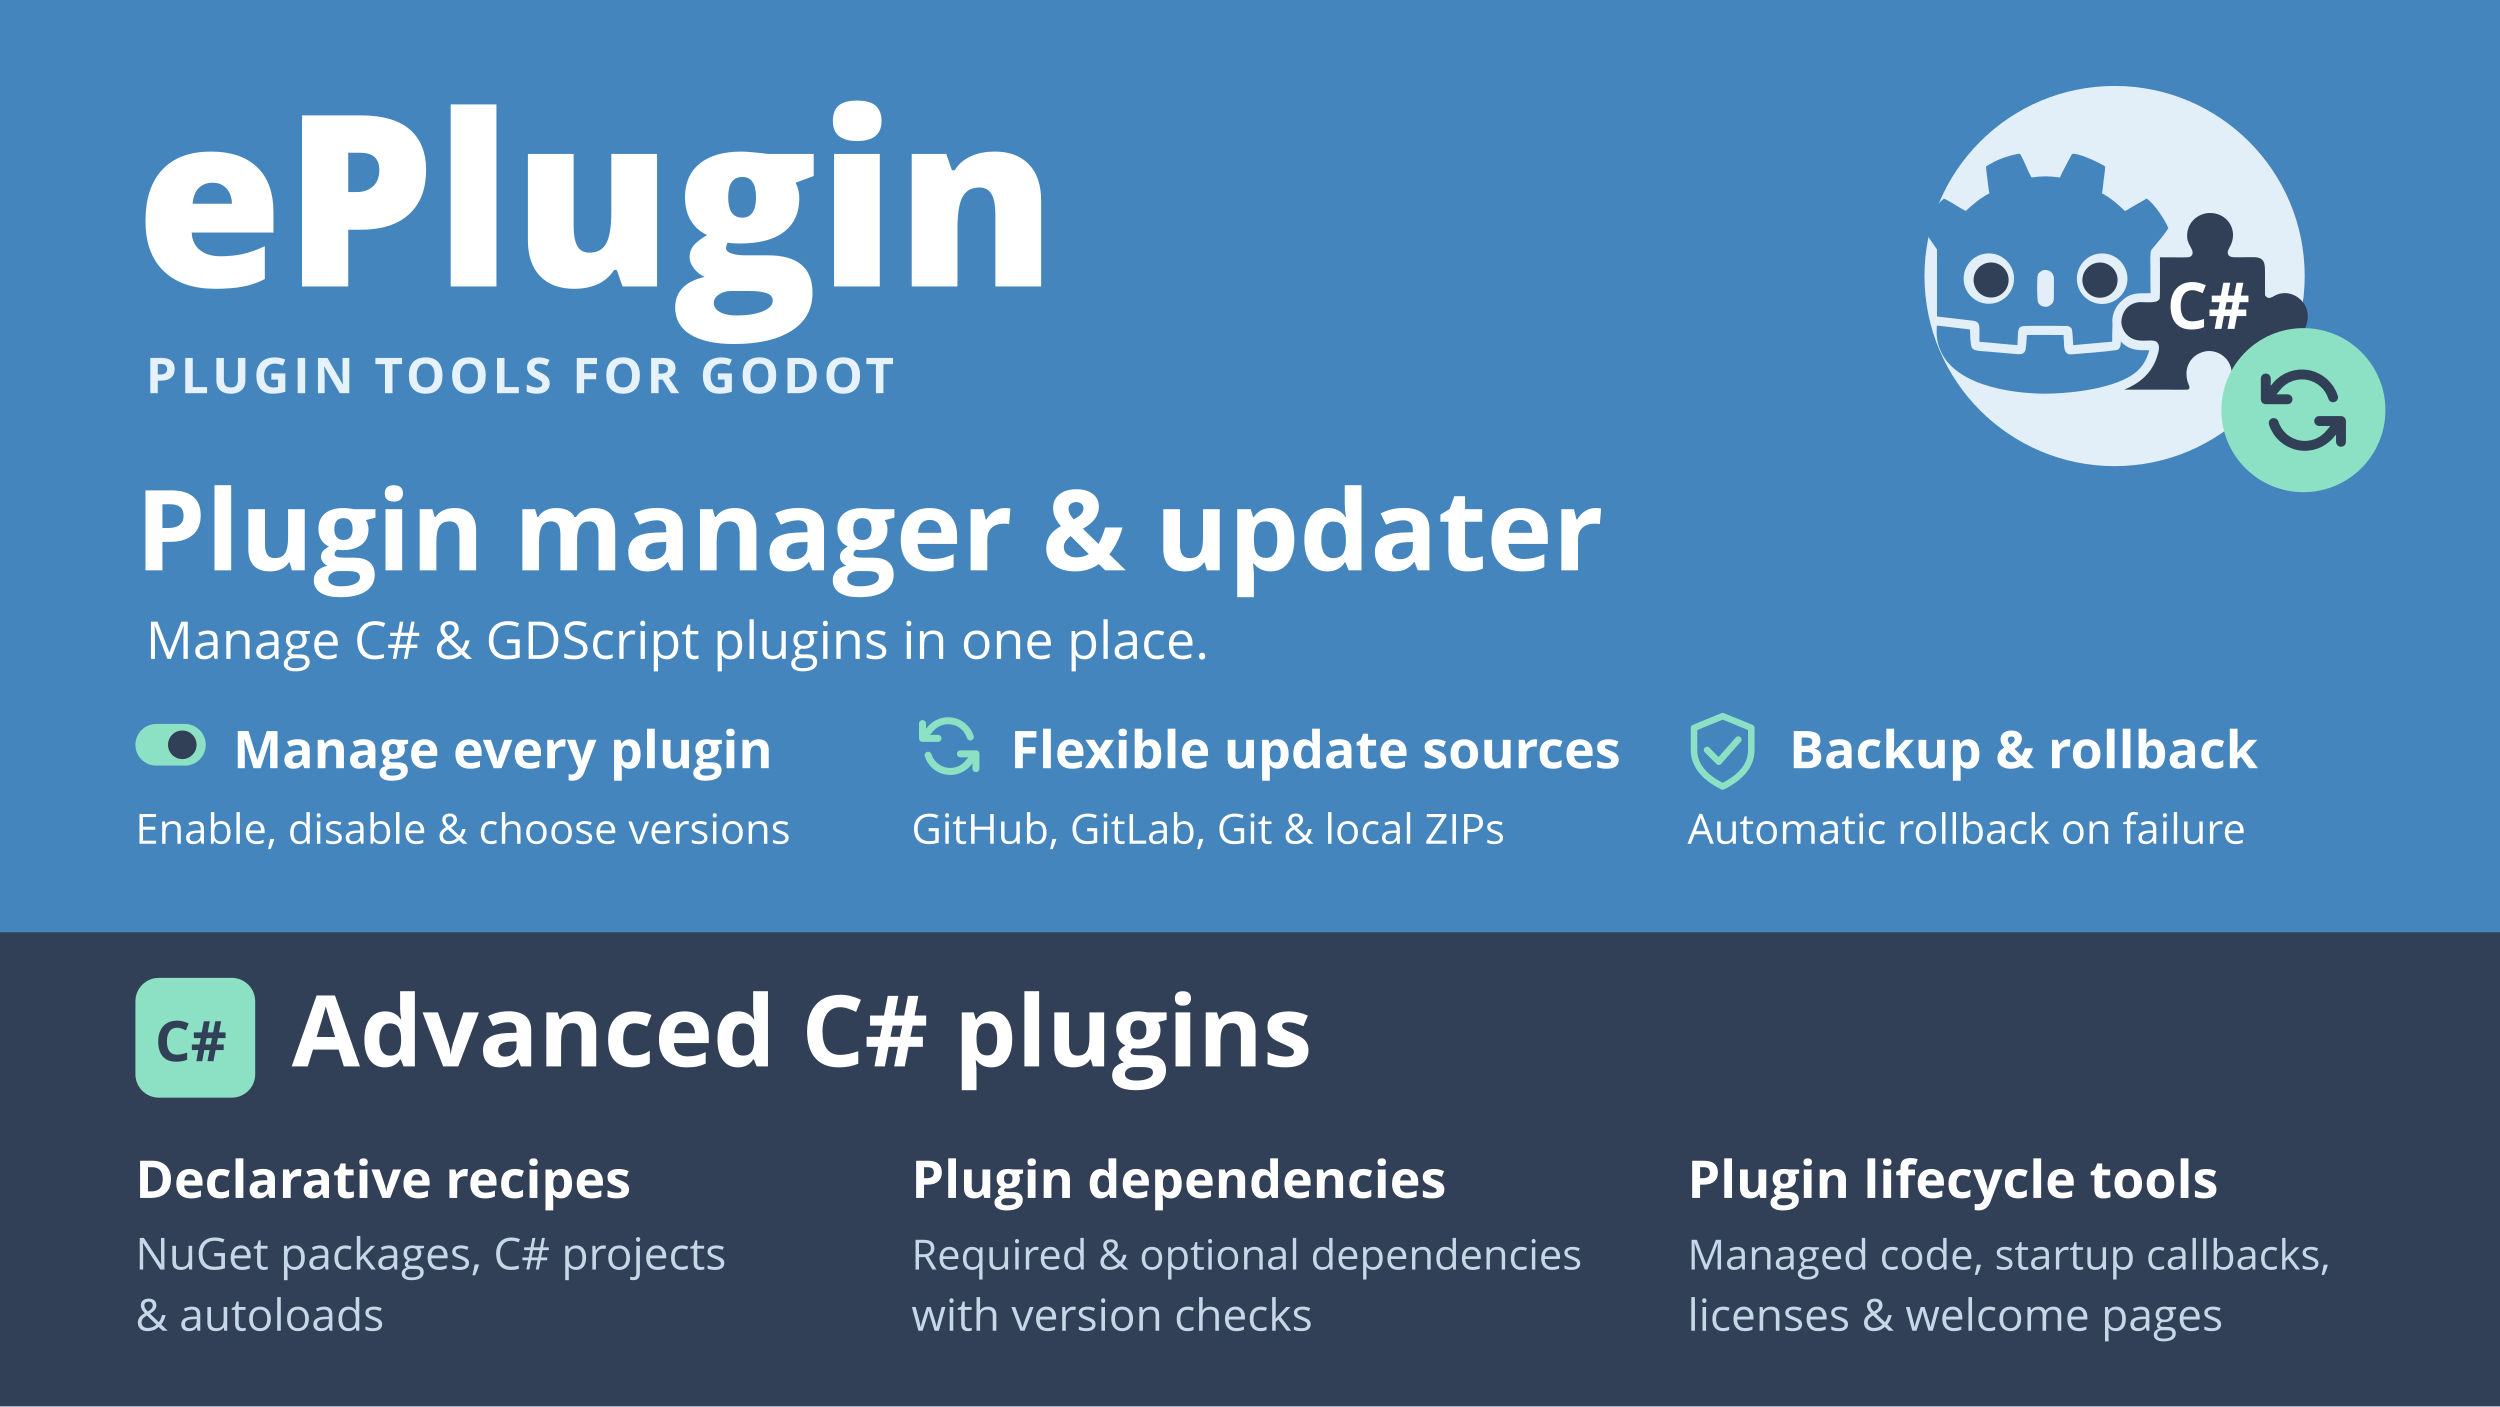
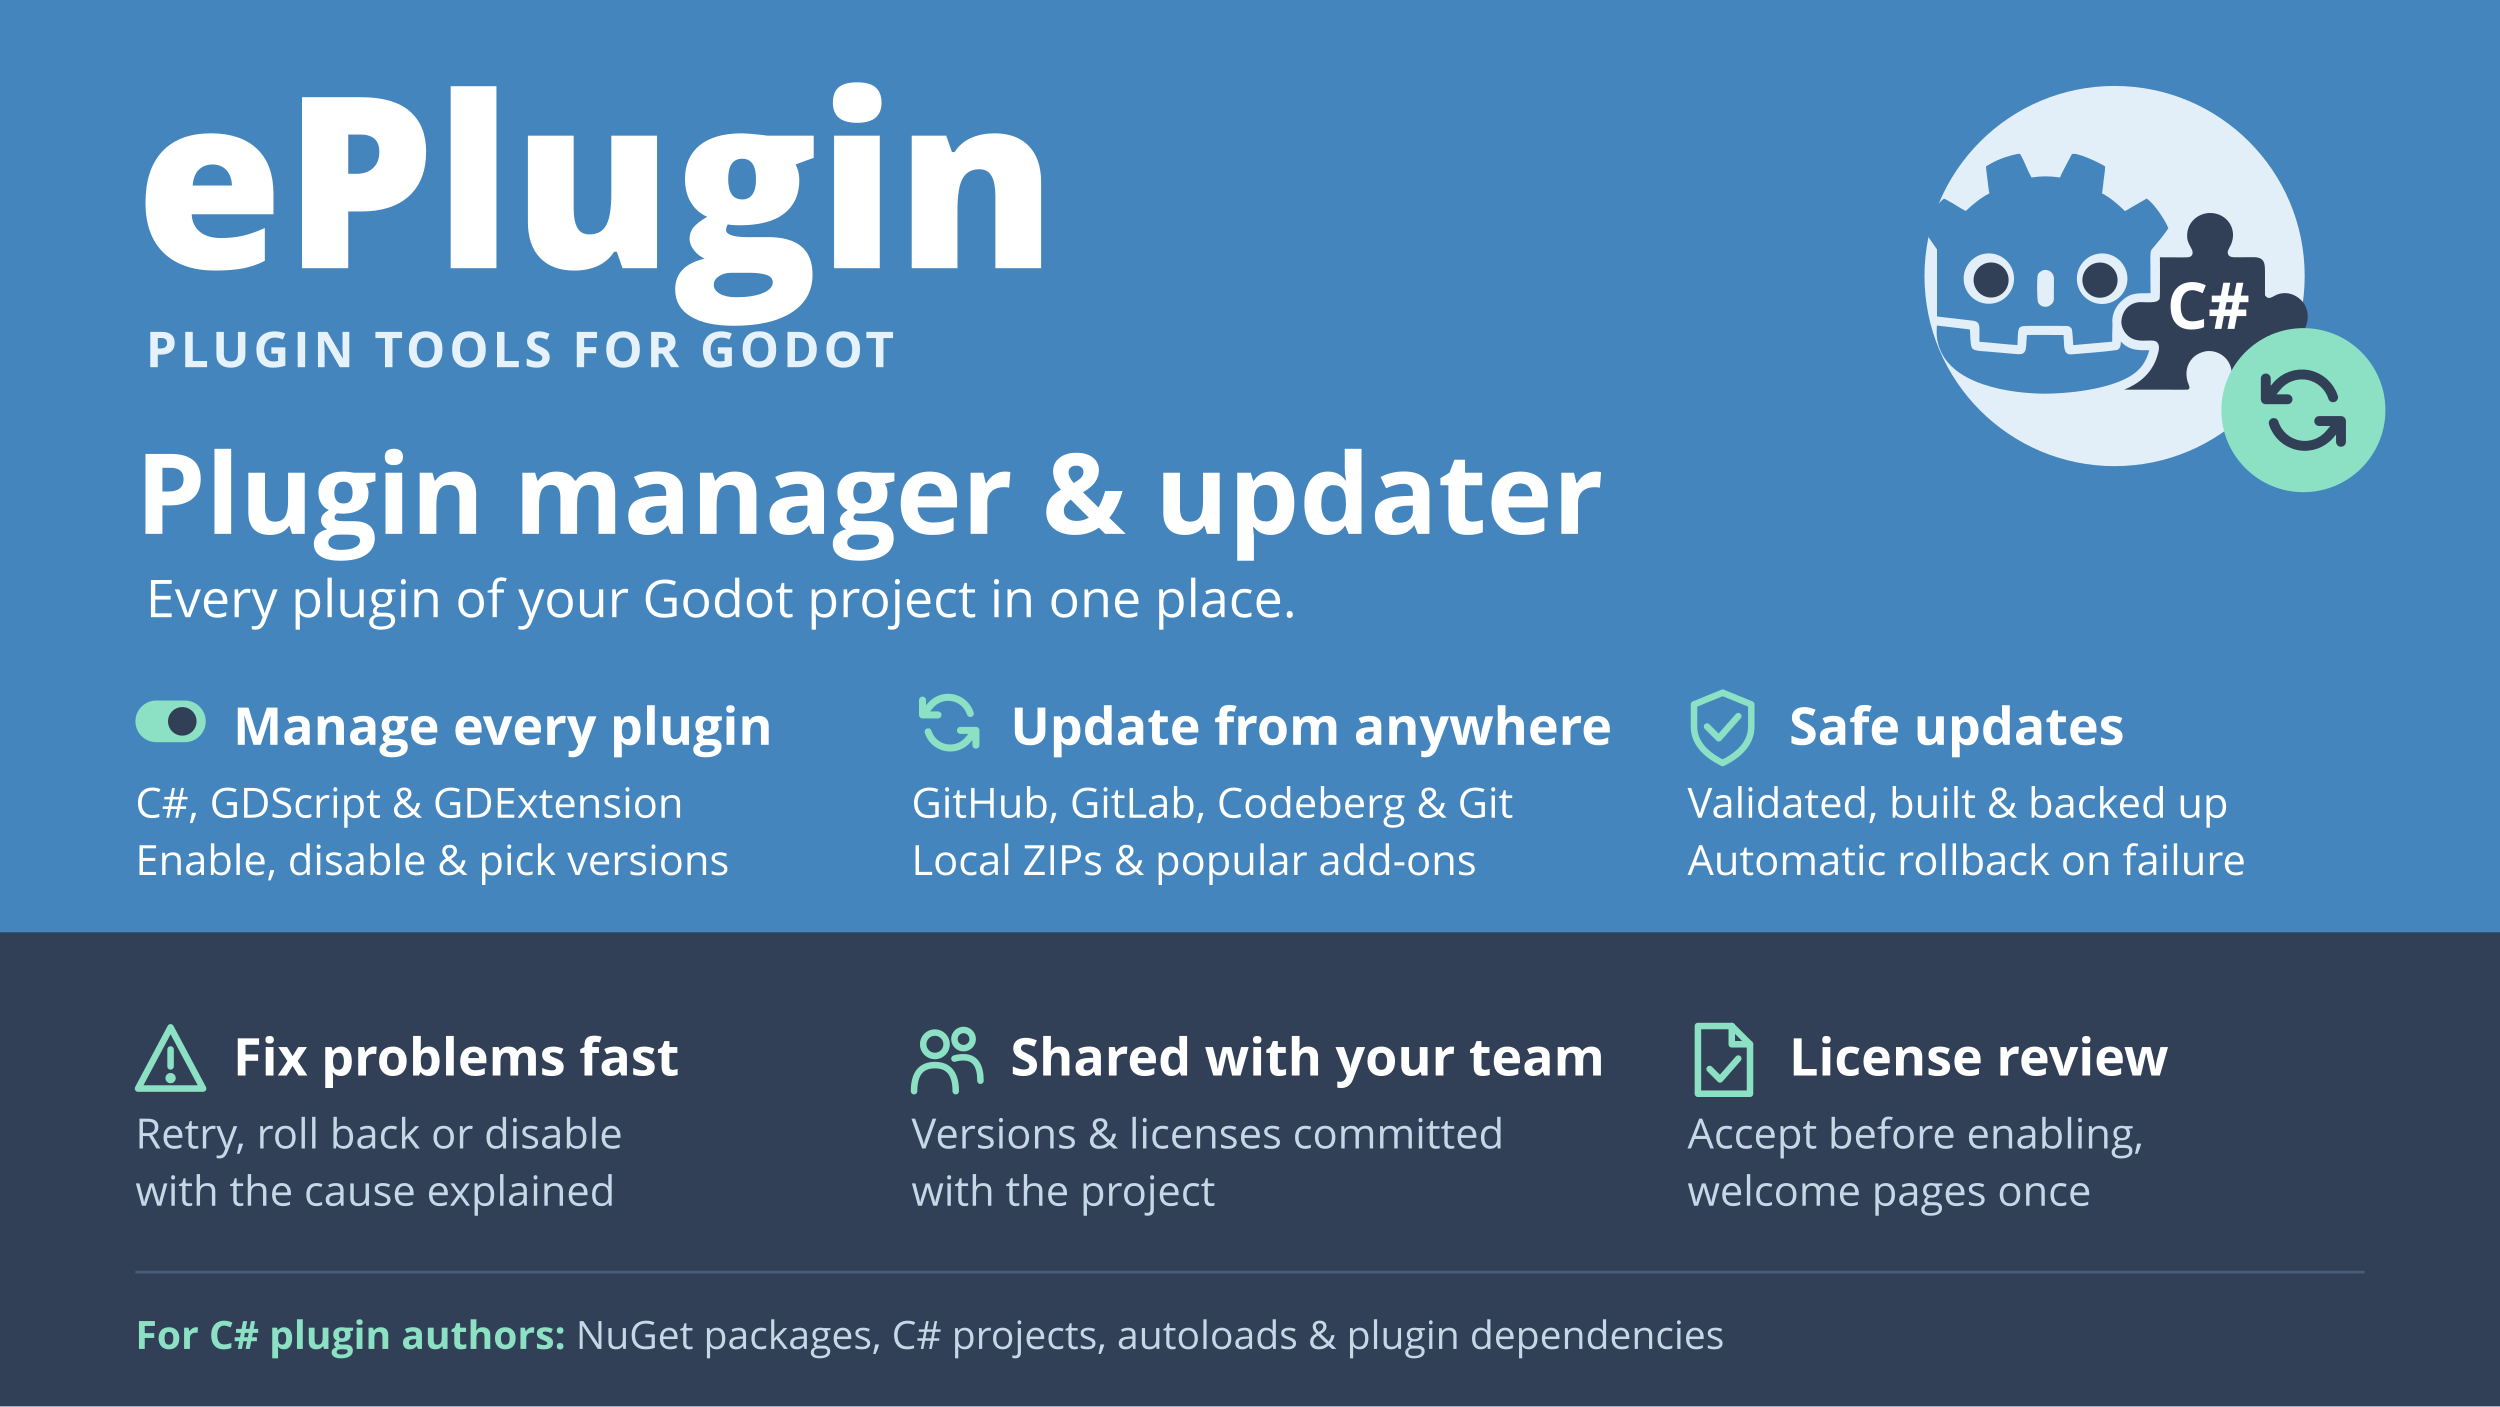
<svg xmlns="http://www.w3.org/2000/svg" width="1920" height="1080" viewBox="0 0 1920 1080" role="img" aria-labelledby="title description" font-family="Open Sans, sans-serif">
  <defs>
    <symbol id="eplugin-logo" viewBox="260 70 1610 1020">
      <path fill="#4385bc" d="m 661.994,81.294 c 3.61,-0.394 8.295,0.196 10.31,3.76 16.435,29.061 28.286,65.438 44.847,93.895 43.798,-6.462 73.635,-6.185 117.717,0.111 4.608,-15.398 39.747,-78.515 47.717,-94.287 8.908,-17.63 125.185,38.208 138.415,49.112 -0.62,16.267 -4.52,40.144 -6.52,56.861 -1.95,16.332 -3.77,38.182 -6.68,53.801 32.07,15.326 69.67,48.335 94.69,73.078 6.33,-2.885 20.66,-12.205 27.36,-16.103 l 61.94,-35.648 c 30.68,19.917 75.63,87.151 89.41,122.071 -3.8,7.096 -9.57,14.058 -14.21,20.671 -16.88,23.976 -37.44,46.144 -55.67,68.732 -6.34,7.849 -4.09,53.728 -4.08,65.524 -0.21,37.7 0.04,75.401 0.74,113.095 -52.64,1.079 -81.52,-5.468 -123.17,35.594 -20.36,19.779 -32.68,46.406 -34.55,74.735 -0.47,6.362 1.11,13.935 0.76,20.237 -1.26,22.976 -1.05,46.198 -1.18,69.241 -48.17,4.541 -96.368,8.792 -144.588,12.752 l -15.999,1.477 c -1.409,-17.4 -2.424,-53.091 -6.248,-67.822 -6.577,-7.407 -11.132,-11.147 -21.303,-11.383 -12.909,-0.299 -26.011,-0.181 -38.913,-0.169 l -69.513,0.026 -45.968,0.033 c -42.071,0.061 -44.669,1.736 -46.705,46.335 -0.489,10.714 -1.113,21.814 -1.267,32.666 -51.075,-2.77 -105.132,-10.1 -156.864,-13.485 -0.037,-18.739 0.403,-37.883 0.185,-56.497 -0.319,-27.289 -16.769,-30.358 -39.647,-31.915 -6.82,-0.464 -16.164,-1.951 -23.161,-2.806 -37.374,-4.677 -74.785,-9.048 -112.23,-13.112 l 0.037,-276.424 c -11.518,-15.411 -22.386,-32.451 -33.334,-48.16 -5.21,-7.477 -26.875,-35.124 -24.192,-42.337 13.572,-36.495 55.684,-96.778 86.46,-118.782 8.246,2.962 16.967,8.976 24.698,13.08 20.716,10.996 44.12,27.806 64.972,37.721 29.171,-27.287 61.782,-54.682 97.64,-72.709 -2.616,-7.595 -6.197,-38.534 -7.172,-48.139 -1.938,-19.094 -6.265,-43.759 -7.087,-62.503 4.896,-3.978 16.097,-9.71 21.832,-12.907 35.976,-20.061 70.65,-30.884 110.521,-39.42 z M 1018.4,699.936 c 57.41,-5.543 99.41,-56.651 93.72,-114.046 -5.69,-57.395 -56.91,-99.261 -114.288,-93.423 -57.173,5.816 -98.855,56.805 -93.186,113.993 5.67,57.187 56.553,99 113.754,93.476 z M 537.553,699.482 C 594.954,701.59 643.167,656.71 645.169,599.306 647.17,541.902 602.2,493.772 544.793,491.877 c -57.257,-1.89 -105.233,42.936 -107.23,100.19 -1.996,57.253 42.741,105.312 99.99,107.415 z m 245.607,11.631 c 13.284,-4.374 25.84,-15.633 26.118,-30.208 0.532,-27.909 0.401,-56.728 0.53,-84.618 0.109,-23.476 -18.961,-39.002 -42.387,-35.948 -9.263,3.75 -20.112,9.182 -24.09,19.087 -4.344,10.818 -3.97,103.118 0.886,114.266 3.315,7.61 10.322,13.403 18.028,16.177 7.171,2.582 13.491,2.517 20.915,1.244 z" />
      <path fill="#314056" d="m 991.728,529.909 c 39.812,-4.284 75.562,24.489 79.892,64.293 4.34,39.805 -24.4,75.594 -64.2,79.972 -39.86,4.384 -75.722,-24.404 -80.06,-64.275 -4.338,-39.87 24.493,-75.698 64.368,-79.99 z" />
      <path fill="#314056" d="m 543.273,529.657 c 39.618,-4.097 75.074,24.656 79.248,64.266 4.174,39.61 -24.509,75.122 -64.111,79.374 -39.712,4.263 -75.343,-24.517 -79.529,-64.237 -4.186,-39.72 24.664,-75.295 64.392,-79.403 z" />
      <path fill="#314056" d="m 1446.48,325.369 c 1.85,-0.085 3.7,-0.129 5.55,-0.131 68.98,-0.527 115.49,64.314 87.68,129.499 -3.79,8.895 -14.18,24.325 -13.86,33.59 1.27,21.431 23.77,19.492 39.14,19.396 19.86,-0.635 41.88,0.643 61.49,-0.181 57.18,-2.4 52.8,30.503 53.08,73.758 l 0.01,82.753 c 15.51,24.354 32.57,3.155 53.16,-3.707 22.48,-7.667 47.09,-6.013 68.34,4.594 106.4,53.476 44.41,219.409 -70.74,182.877 -17.34,-5.499 -38.08,-26.873 -50.23,-1.494 -0.49,38.298 -0.62,76.601 -0.38,114.902 0,19.553 1.71,46.615 -1.9,64.865 -5.71,28.89 -37.01,29.09 -59.7,28.05 -27.75,-1.27 -55.55,1.83 -83.09,-1.05 -14.6,-1.52 0.54,-25.45 1.82,-32.37 8.25,-23.095 7.45,-50.766 -3.34,-73.228 -10.71,-22.558 -30.09,-39.827 -53.73,-47.886 -25.57,-8.937 -49.26,-6.359 -73.37,5.355 -10.05,5.044 -19.09,11.89 -26.67,20.198 -23.92,26.208 -28.73,60.614 -19.58,94.111 2.45,10.32 18.61,33.72 -3.07,34.34 -29.03,0.84 -59.08,-0.14 -88.15,-0.23 l -169.71,0.26 c 64.62,-26.44 115.37,-69.681 136.12,-138.345 4.98,-16.491 13.4,-41.86 0.09,-56.526 -9.2,-10.145 -27.75,-7.472 -39.86,-7.507 -28.1,0.914 -53.98,1.372 -77.21,-16.967 -18.28,-14.137 -31.69,-39.41 -30.85,-62.846 2.95,-41.682 29.86,-73.841 72.46,-78.514 20.31,-2.228 83.48,9.397 85.92,-18.299 1.14,-12.851 0.56,-33.981 0.65,-47.047 0.36,-39.89 0.3,-79.782 -0.16,-119.67 l 73.27,0.357 c 13.95,0.053 27.54,0.216 41.52,-0.367 19.08,-0.794 24.69,-17.319 16.49,-32.909 -7.4,-14.062 -16.95,-29.672 -18.53,-45.874 -5.39,-55.255 32.99,-98.295 87.34,-103.757 z" />
      <path fill="#4385bc" d="m 327.28,789.3 c 45.348,5.046 90.66,10.42 135.931,16.12 2.027,16.483 0.955,66.552 9.251,76.98 3.024,3.802 8.296,7.129 12.984,8.355 15.96,4.176 37.021,4.399 53.636,5.984 39.614,3.725 79.253,7.187 118.914,10.385 31.518,2.369 35.53,-10.145 37.542,-39.431 0.89,-12.954 1.721,-26.377 2.533,-39.375 16.683,-0.743 36.062,-0.329 52.886,-0.336 l 98.549,0.181 c -0.008,1.002 -10e-4,2.003 0.02,3.005 0.166,6.26 0.441,13.164 0.933,19.392 1.607,22.189 -2.156,60.577 31.533,57.499 61.72,-5.751 124.298,-9.096 185.628,-17.677 15.84,-2.215 18.38,-22.973 17.76,-35.353 1.63,1.684 3.28,3.356 4.94,5.015 33.37,33.157 70.5,30.998 112.72,31.003 -3.09,11.758 -8.34,23.901 -13.09,35.135 -8.5,18.71 -20.67,35.526 -35.78,49.451 -82.26,76.547 -299.101,97.777 -408.485,93.997 -152.289,-5.28 -404.547,-49.99 -419.146,-240.907 -0.89,-11.639 0.302,-27.424 0.741,-39.423 z" />
      <text x="1275" y="803" fill="#fff" font-size="266.667" font-weight="700">C#</text>
    </symbol>
  </defs>
  <rect x="0" y="0" width="1920" height="1080" fill="#4385bc" rx="0" />
-   <text x="104" y="220" font-size="184" font-weight="800" fill="#ffffff">ePlugin</text>
-   <text x="112" y="302" font-size="38" font-weight="700" fill="#e5f2fb" letter-spacing="3">PLUGIN TOOLS FOR GODOT</text>
+   <text x="104" y="206" font-size="184" font-weight="800" fill="#ffffff">ePlugin</text>
+   <text x="112" y="282" font-size="38" font-weight="700" fill="#e5f2fb" letter-spacing="3">PLUGIN TOOLS FOR GODOT</text>
  <circle cx="1624" cy="212" r="146" fill="#e3eff8" />
  <use href="#eplugin-logo" x="1475" y="116" width="300" height="190.062" />
  <circle cx="1769" cy="315" r="63" fill="#8ce1c5" />
  <g transform="translate(1731 277) scale(0.76)" fill="none" stroke="#314056" stroke-width="10" stroke-linecap="round" stroke-linejoin="round">
    <path d="M 80 37 A 33 33 0 0 0 23 26 L 12 39 M 12 18 V 39 H 34" />
    <path d="M 20 63 A 33 33 0 0 0 77 74 L 88 61 M 88 82 V 61 H 66" />
  </g>
-   <text x="104" y="438" font-size="86" font-weight="700" fill="#ffffff">Plugin manager &amp; updater</text>
-   <text x="112" y="506" font-size="40" font-weight="400" fill="#ffffff">Manage C# &amp; GDScript plugins in one place.</text>
-   <rect x="104" y="556" width="54" height="32" fill="#8ce1c5" rx="16" />
-   <circle cx="140" cy="572" r="11" fill="#314056" />
-   <text x="179" y="590" font-size="40" font-weight="700" fill="#ffffff">Manage every plugin</text>
-   <text x="104" y="648" font-size="32" font-weight="400" fill="#ffffff">Enable, disable &amp; choose versions</text>
-   <g transform="translate(702 546) scale(0.54)" fill="none" stroke="#8ce1c5" stroke-width="10" stroke-linecap="round" stroke-linejoin="round">
+   <text x="104" y="410" font-size="86" font-weight="700" fill="#ffffff">Plugin manager &amp; updater</text>
+   <text x="112" y="474" font-size="40" font-weight="400" fill="#ffffff">Every plugin of your Godot project in one place.</text>
+   <rect x="104" y="538" width="54" height="32" fill="#8ce1c5" rx="16" />
+   <circle cx="140" cy="554" r="11" fill="#314056" />
+   <text x="179" y="572" font-size="40" font-weight="700" fill="#ffffff">Manage every plugin</text>
+   <text x="104" y="628" font-size="32" font-weight="400" fill="#ffffff">C#, GDScript &amp; GDExtension</text>
+   <text x="104" y="672" font-size="32" font-weight="400" fill="#ffffff">Enable, disable &amp; pick versions</text>
+   <g transform="translate(702 528) scale(0.54)" fill="none" stroke="#8ce1c5" stroke-width="10" stroke-linecap="round" stroke-linejoin="round">
    <path d="M 80 37 A 33 33 0 0 0 23 26 L 12 39 M 12 18 V 39 H 34" />
    <path d="M 20 63 A 33 33 0 0 0 77 74 L 88 61 M 88 82 V 61 H 66" />
  </g>
-   <text x="776" y="590" font-size="40" font-weight="700" fill="#ffffff">Flexible update sources</text>
-   <text x="700" y="648" font-size="32" font-weight="400" fill="#ffffff">GitHub, GitLab, Git &amp; local ZIPs</text>
-   <g transform="translate(1298 550)" fill="none" stroke="#8ce1c5" stroke-width="5" stroke-linecap="round" stroke-linejoin="round">
+   <text x="776" y="572" font-size="40" font-weight="700" fill="#ffffff">Update from anywhere</text>
+   <text x="700" y="628" font-size="32" font-weight="400" fill="#ffffff">GitHub, GitLab, Codeberg &amp; Git</text>
+   <text x="700" y="672" font-size="32" font-weight="400" fill="#ffffff">Local ZIPs &amp; popular add-ons</text>
+   <g transform="translate(1298 532)" fill="none" stroke="#8ce1c5" stroke-width="5" stroke-linecap="round" stroke-linejoin="round">
    <path d="M 25 0 L 47 9 V 26 Q 47 43 25 54 Q 3 43 3 26 V 9 Z" />
    <path d="M 13 26 L 22 35 L 37 18" />
  </g>
-   <text x="1374" y="590" font-size="40" font-weight="700" fill="#ffffff">Backup &amp; rollback</text>
-   <text x="1296" y="648" font-size="32" font-weight="400" fill="#ffffff">Automatic rollback on failure</text>
+   <text x="1374" y="572" font-size="40" font-weight="700" fill="#ffffff">Safe updates</text>
+   <text x="1296" y="628" font-size="32" font-weight="400" fill="#ffffff">Validated, built &amp; backed up</text>
+   <text x="1296" y="672" font-size="32" font-weight="400" fill="#ffffff">Automatic rollback on failure</text>
  <rect x="0" y="716" width="1920" height="364" fill="#314056" rx="0" />
-   <rect x="104" y="751" width="92" height="92" fill="#8ce1c5" rx="18" />
-   <text x="119" y="815" font-size="43" font-weight="700" fill="#314056">C#</text>
-   <text x="224" y="819" font-size="76" font-weight="700" fill="#ffffff">Advanced C# plugins</text>
-   <text x="104" y="920" font-size="40" font-weight="700" fill="#ffffff">Declarative recipes</text>
-   <text x="104" y="975" font-size="34" font-weight="400" fill="#c5d8e7">NuGet packages, C# projects</text>
-   <text x="104" y="1022" font-size="34" font-weight="400" fill="#c5d8e7">&amp; autoloads</text>
-   <text x="700" y="920" font-size="40" font-weight="700" fill="#ffffff">Plugin dependencies</text>
-   <text x="700" y="975" font-size="32" font-weight="400" fill="#c5d8e7">Required &amp; optional dependencies</text>
-   <text x="700" y="1022" font-size="34" font-weight="400" fill="#c5d8e7">with version checks</text>
-   <text x="1296" y="920" font-size="40" font-weight="700" fill="#ffffff">Plugin lifecycle tools</text>
-   <text x="1296" y="975" font-size="32" font-weight="400" fill="#c5d8e7">Managed code, startup callbacks,</text>
-   <text x="1296" y="1022" font-size="34" font-weight="400" fill="#c5d8e7">licenses &amp; welcome pages</text>
+   <g transform="translate(104 786)" fill="none" stroke="#8ce1c5" stroke-width="5" stroke-linecap="round" stroke-linejoin="round">
+     <path d="M 27 3 L 52 50 H 2 Z" />
+     <path d="M 27 20 V 33" />
+     <circle cx="27" cy="42" r="1.5" fill="#8ce1c5" />
+   </g>
+   <text x="179" y="826" font-size="40" font-weight="700" fill="#ffffff">Fix problems fast</text>
+   <text x="104" y="882" font-size="32" font-weight="400" fill="#c5d8e7">Retry, roll back or disable</text>
+   <text x="104" y="926" font-size="32" font-weight="400" fill="#c5d8e7">with the cause explained</text>
+   <g transform="translate(700 786)" fill="none" stroke="#8ce1c5" stroke-width="5" stroke-linecap="round" stroke-linejoin="round">
+     <circle cx="18" cy="16" r="9" />
+     <path d="M 2 52 Q 2 32 18 32 Q 34 32 34 52" />
+     <circle cx="40" cy="12" r="7" />
+     <path d="M 33 27 Q 36 26 40 26 Q 53 26 53 44" />
+   </g>
+   <text x="776" y="826" font-size="40" font-weight="700" fill="#ffffff">Shared with your team</text>
+   <text x="700" y="882" font-size="32" font-weight="400" fill="#c5d8e7">Versions &amp; licenses committed</text>
+   <text x="700" y="926" font-size="32" font-weight="400" fill="#c5d8e7">with the project</text>
+   <g transform="translate(1300 786)" fill="none" stroke="#8ce1c5" stroke-width="5" stroke-linecap="round" stroke-linejoin="round">
+     <path d="M 4 2 H 30 L 44 16 V 54 H 4 Z" />
+     <path d="M 30 2 V 16 H 44" />
+     <path d="M 13 35 L 21 43 L 35 27" />
+   </g>
+   <text x="1374" y="826" font-size="40" font-weight="700" fill="#ffffff">License review</text>
+   <text x="1296" y="882" font-size="32" font-weight="400" fill="#c5d8e7">Accept before enabling,</text>
+   <text x="1296" y="926" font-size="32" font-weight="400" fill="#c5d8e7">welcome pages once</text>
+   <rect x="104" y="976" width="1712" height="2" fill="#4a5c78" />
+   <text x="104" y="1036" font-size="30" font-weight="400" fill="#c5d8e7">
+     <tspan font-weight="700" fill="#8ce1c5">For C# plugin authors:</tspan> NuGet packages, C# projects, autoloads &amp; plugin dependencies</text>
</svg>
